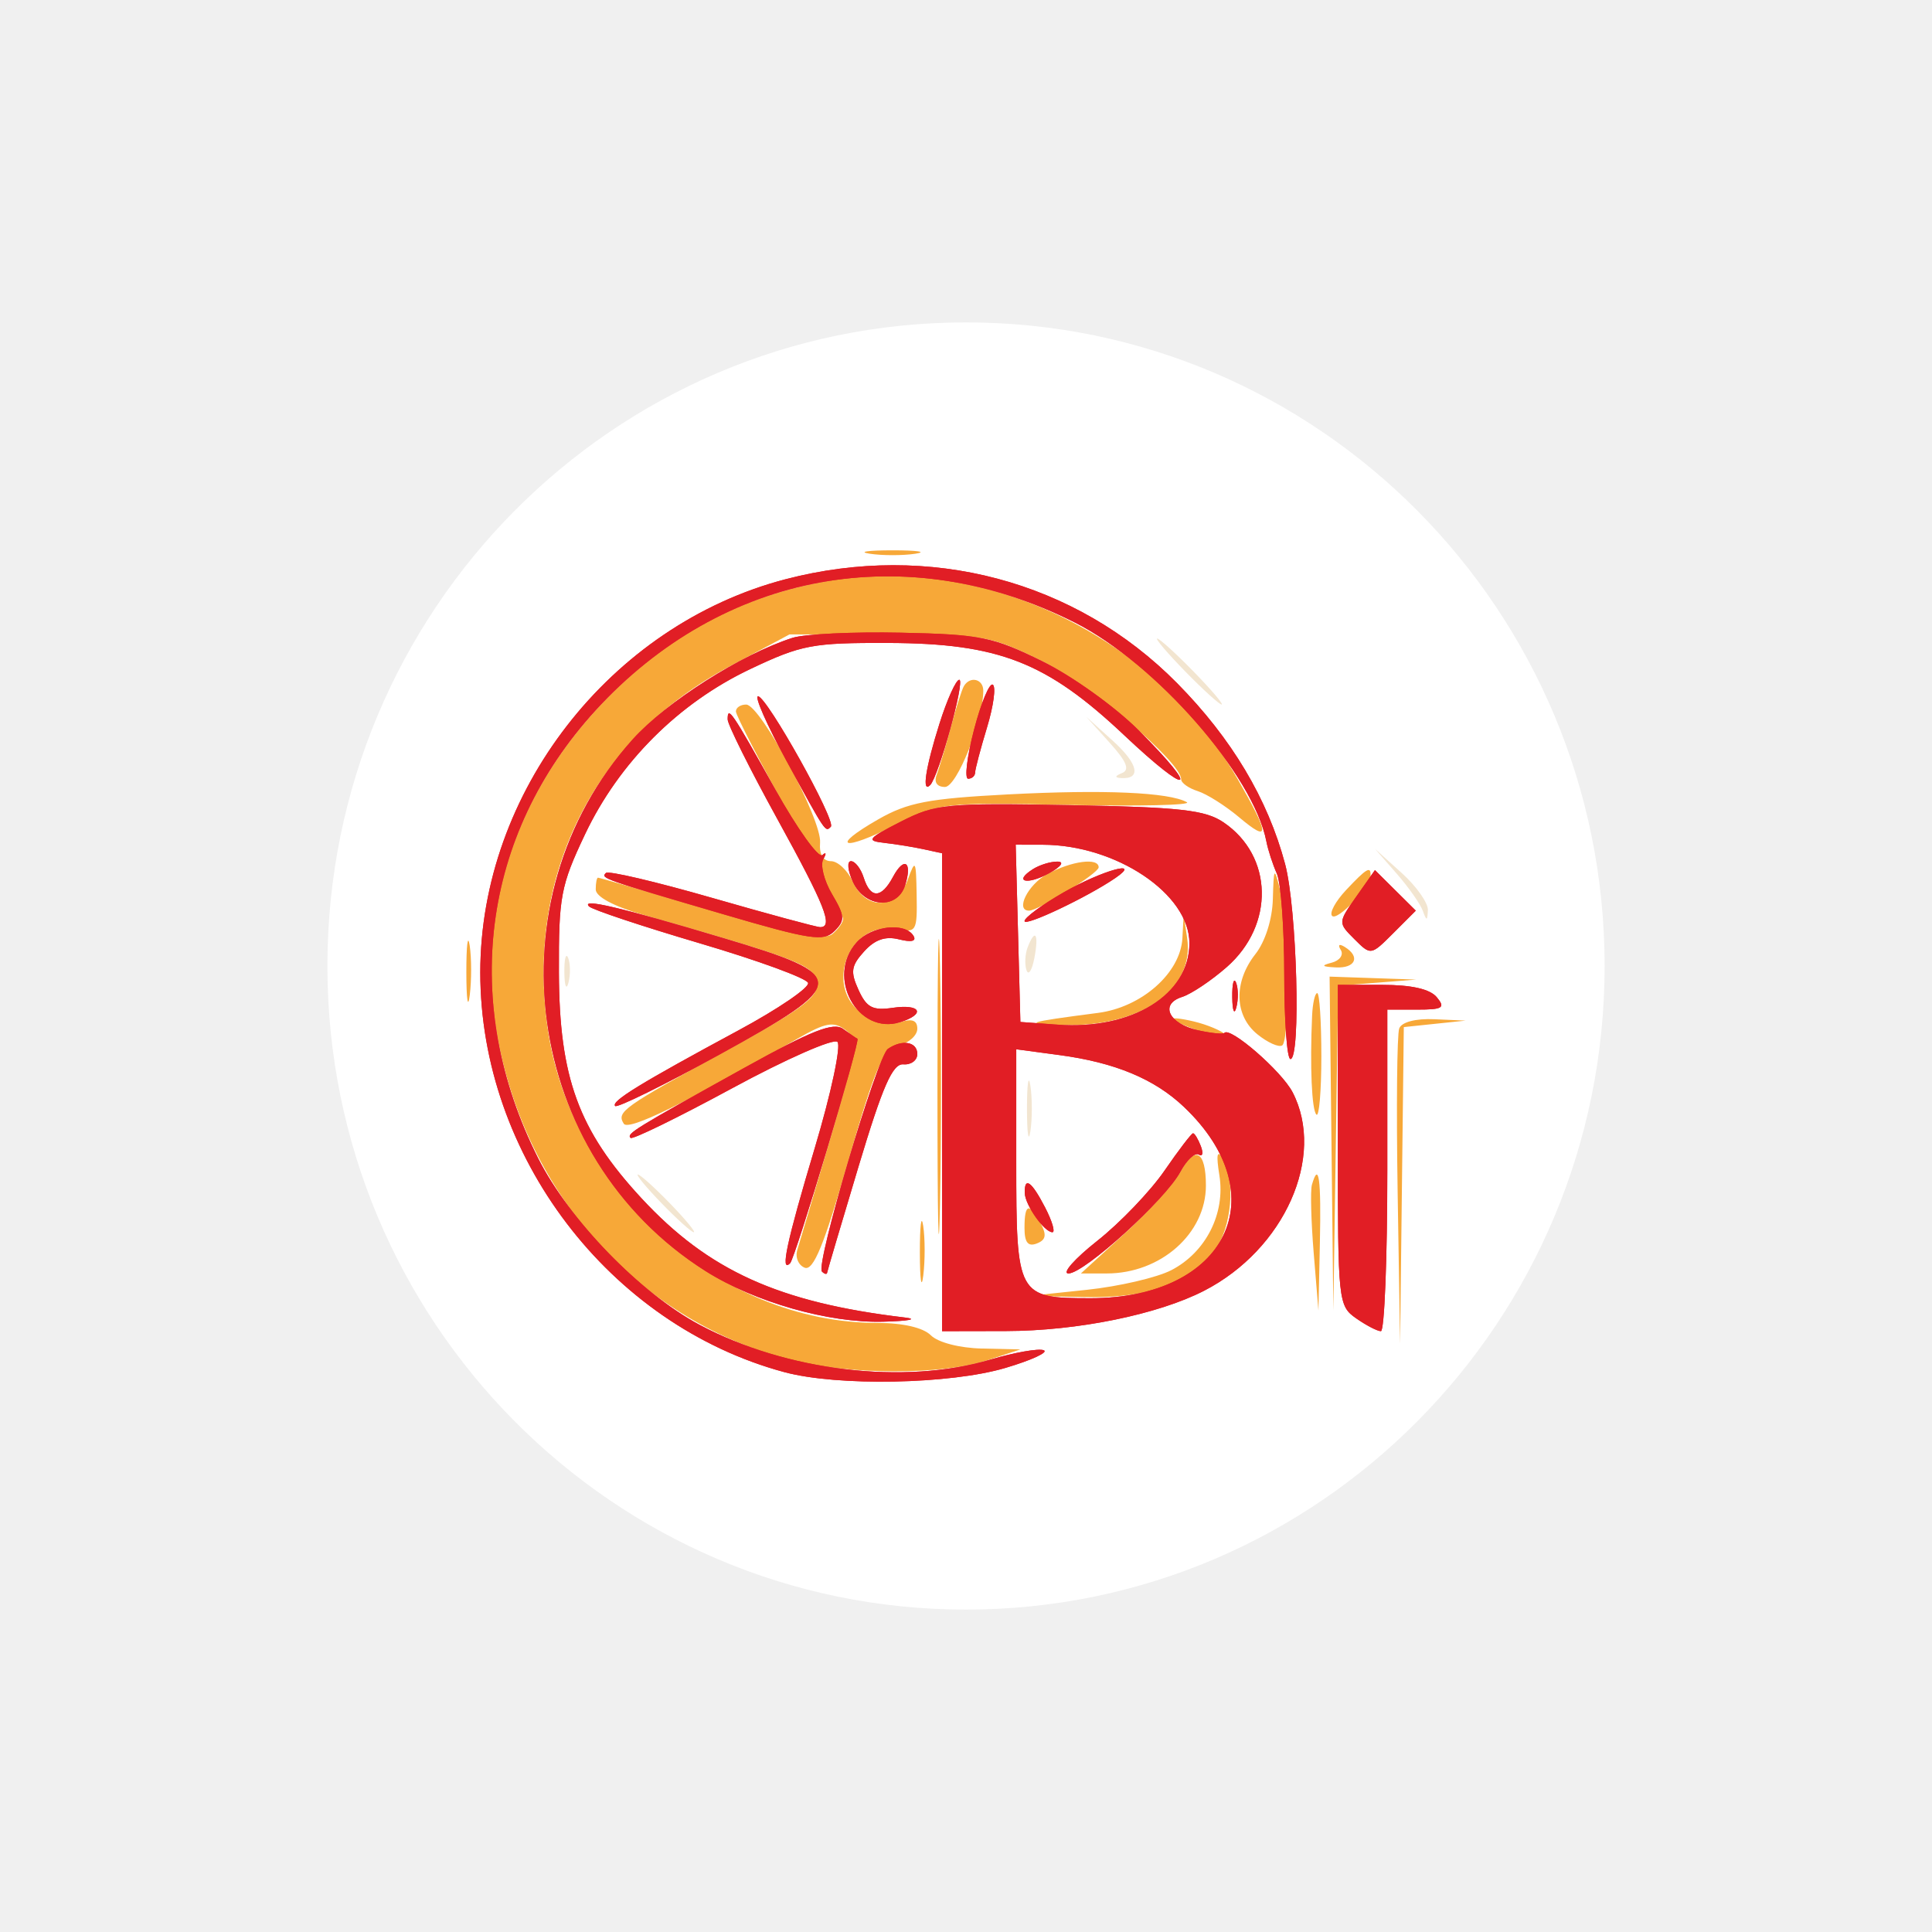
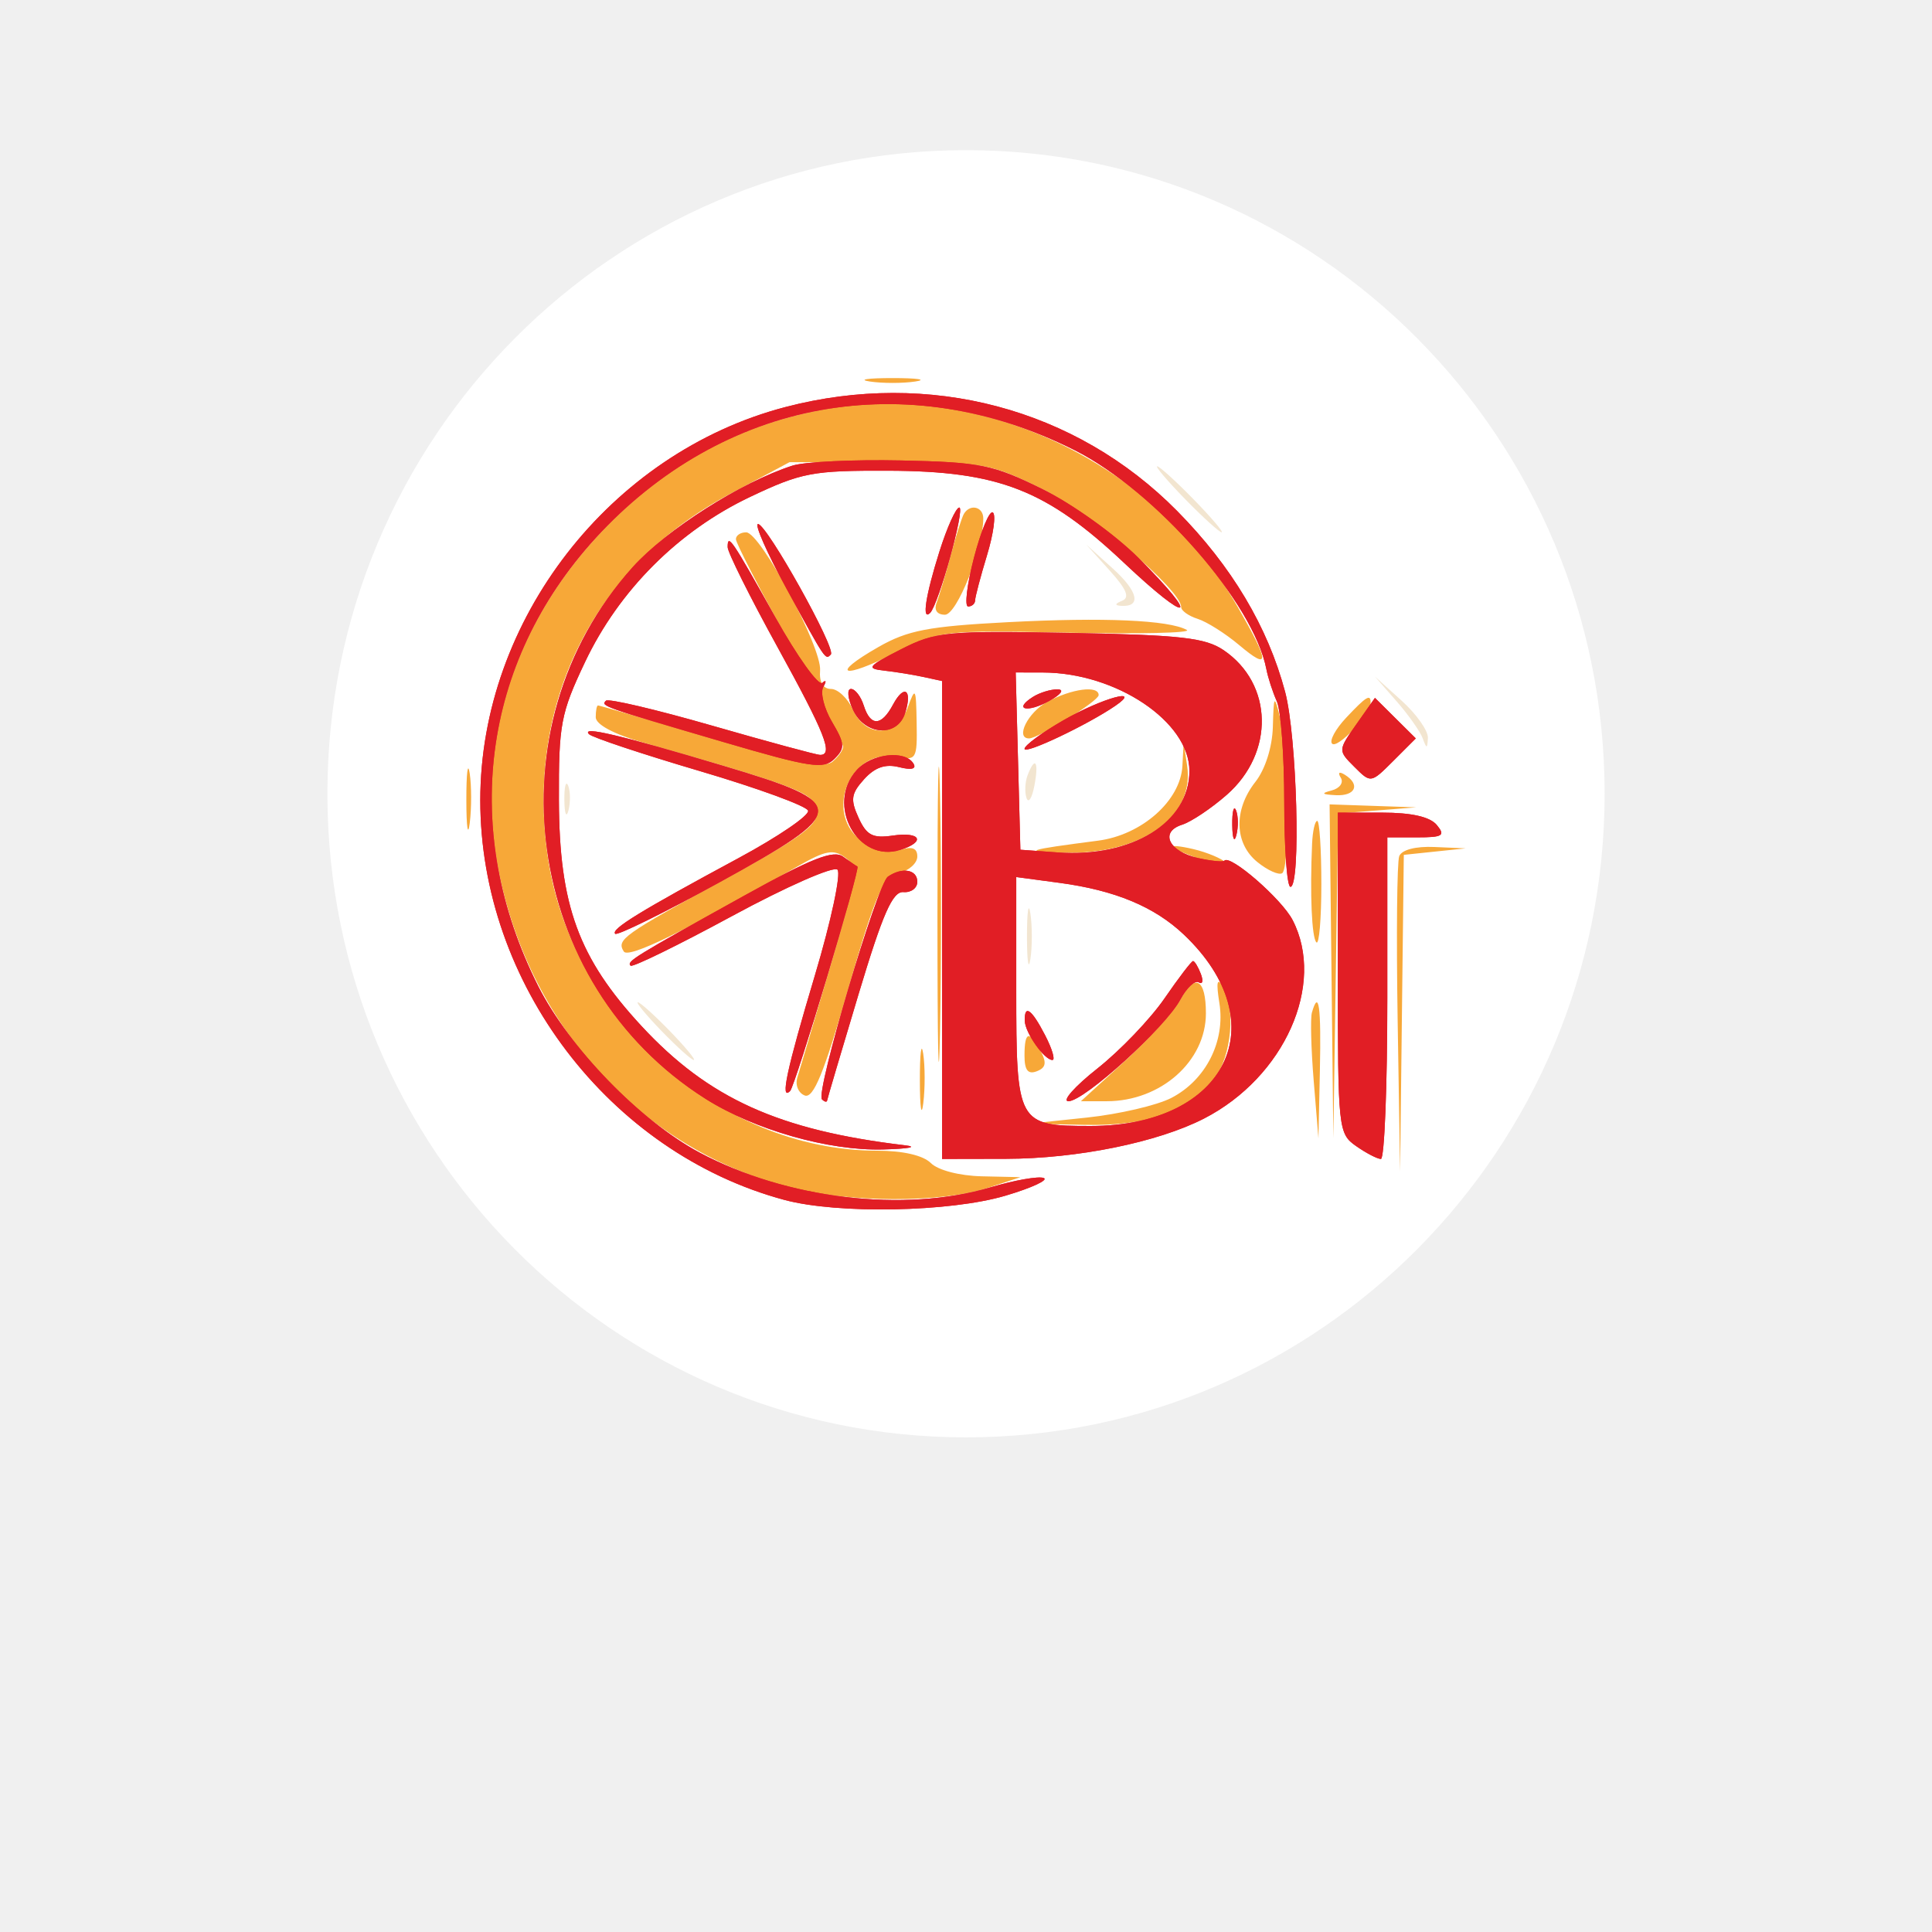
<svg xmlns="http://www.w3.org/2000/svg" viewBox="0 0 24 24" width="24pt" height="24pt" version="1.1" id="svg4" xml:space="preserve">
  <defs id="defs8">
    <clipPath id="_clipPath_OQIqtg9hbvv6MQS3GA37G8007xq6wAre">
      <rect width="24" height="24" id="rect2" x="0" y="0" />
    </clipPath>
  </defs>
-   <g clip-path="url(#_clipPath_OQIqtg9hbvv6MQS3GA37G8007xq6wAre)" id="g202" transform="translate(-1.182756,2.670935)" style="isolation:isolate">
-     <ellipse style="isolation:isolate;fill:#ffffff;stroke-width:0.75" id="path499" cx="13.183" cy="9.329" rx="7.933" ry="7.995" />
-   </g>
-   <g id="g255" transform="matrix(0.102431,0,0,0.102431,5.146864,6.19088)">
-     <path d="m 55.25,6.716 c 1.513,0.229 3.987,0.229 5.5,0 C 62.263,6.487 61.025,6.3 58,6.3 54.975,6.3 53.737,6.487 55.25,6.716 M 50,10.035 c -11.054,1.963 -20.125,7.039 -28.025,15.682 -10.519,11.51 -14.724,26.285 -11.64,40.9 3.956,18.747 17.414,33.217 35.2,37.85 7.078,1.844 18.468,1.873 23.965,0.061 l 4,-1.318 -4.679,-0.105 C 66.122,103.044 63.508,102.365 62.643,101.5 61.711,100.568 59.256,100 56.161,100 36.844,100 18.844,83.811 16.132,64 13.594,45.461 21.865,29.128 38.215,20.392 L 45.5,16.5 h 12.021 c 11.53,0 12.29,0.132 18.592,3.235 C 81.962,22.614 93,31.988 93,34.075 c 0,0.435 0.902,1.077 2.005,1.427 1.103,0.35 3.353,1.77 5,3.156 3.793,3.191 3.761,2.211 -0.148,-4.607 C 93.049,22.178 80.79,13.335 67.122,10.438 59.87,8.901 56.79,8.829 50,10.035 M 66.66,22.75 c -0.251,0.413 -0.978,2.691 -1.614,5.063 -0.636,2.371 -1.405,4.959 -1.708,5.75 C 63.002,34.436 63.401,35 64.354,35 65.802,35 69,26.958 69,23.318 69,21.902 67.413,21.516 66.66,22.75 M 39,25.838 c 0,0.461 2.925,6.142 6.5,12.624 3.575,6.482 6.5,12.125 6.5,12.54 0,0.414 -0.585,1.238 -1.299,1.832 -0.956,0.792 -4.855,0.03 -14.725,-2.878 C 28.592,47.78 22.427,46 22.276,46 22.124,46 22,46.643 22,47.429 c 0,0.882 2.2,2.058 5.75,3.073 18.987,5.43 20.746,6.117 21.056,8.217 0.253,1.716 -1.653,3.149 -11,8.271 -12.585,6.897 -13.298,7.405 -12.406,8.848 0.561,0.908 7.47,-2.474 21.118,-10.336 3.331,-1.919 4.31,-2.101 5.728,-1.064 1.59,1.163 1.466,2.078 -1.788,13.156 -1.923,6.548 -3.726,12.64 -4.007,13.538 -0.281,0.897 0.121,1.874 0.893,2.17 1.06,0.407 2.353,-2.759 5.28,-12.924 3.315,-11.513 4.202,-13.545 6.126,-14.029 1.237,-0.311 2.25,-1.222 2.25,-2.025 0,-1.015 -0.623,-1.261 -2.049,-0.808 -1.206,0.382 -3.057,-0.011 -4.5,-0.956 -4.916,-3.221 -1.728,-11.42 4.014,-10.322 2.425,0.464 2.532,0.285 2.456,-4.127 C 60.848,43.83 60.77,43.697 59.838,46.25 58.518,49.864 54.779,50.004 53.182,46.5 52.555,45.125 51.363,44 50.533,44 49.578,44 49.091,43.172 49.208,41.75 49.436,38.972 41.97,25.016 40.25,25.007 39.563,25.003 39,25.377 39,25.838 m 33,10.064 c -9.666,0.503 -12.176,0.985 -15.739,3.026 -6,3.436 -4.348,3.949 2.143,0.665 5.308,-2.686 5.698,-2.731 20.937,-2.415 8.541,0.177 14.995,0.027 14.344,-0.333 C 91.508,35.642 83.608,35.298 72,35.902 M 63.441,71.5 c 10e-4,15.95 0.139,22.335 0.307,14.189 0.168,-8.146 0.168,-21.196 -10e-4,-29 C 63.579,48.885 63.441,55.55 63.441,71.5 M 76.75,45.572 C 74.411,46.841 72.843,50 74.552,50 c 1.146,0 8.433,-4.533 8.44,-5.25 0.013,-1.218 -3.282,-0.784 -6.242,0.822 m 27.368,3.043 c -0.07,2.451 -0.927,5.144 -2.118,6.658 -2.662,3.384 -2.56,7.453 0.245,9.724 1.235,1 2.585,1.608 3,1.352 0.956,-0.591 0.771,-14.857 -0.245,-18.849 -0.727,-2.858 -0.769,-2.805 -0.882,1.115 m 8.886,-1.119 c -1.29,1.373 -2.055,2.787 -1.7,3.142 0.65,0.65 4.601,-3.491 4.663,-4.888 0.053,-1.211 -0.481,-0.896 -2.963,1.746 M 93.15,53.327 c -0.224,4.223 -4.918,8.384 -10.237,9.074 -8.792,1.14 -9.325,1.329 -4.131,1.463 9.393,0.242 15.874,-4.334 14.94,-10.549 L 93.3,50.5 93.15,53.327 M 6.31,57.5 c 0.005,3.3 0.192,4.529 0.415,2.732 0.222,-1.797 0.218,-4.497 -0.01,-6 C 6.486,52.729 6.304,54.2 6.31,57.5 m 106.048,-2.73 c 0.366,0.593 -0.127,1.285 -1.096,1.538 -1.341,0.35 -1.224,0.488 0.488,0.576 2.392,0.123 3.017,-1.292 1.095,-2.479 -0.686,-0.425 -0.884,-0.277 -0.487,0.365 m -1.13,23.48 0.227,20.25 0.294,-19.696 0.293,-19.696 4.729,-0.374 L 121.5,58.36 116.25,58.18 111,58 l 0.228,20.25 m -2.35,-15.5 c -0.273,6.156 -0.044,11.417 0.522,11.983 0.33,0.33 0.6,-2.85 0.6,-7.066 C 110,63.45 109.775,60 109.5,60 c -0.275,0 -0.555,1.237 -0.622,2.75 M 92,63.211 c 0.275,0.271 2.065,1.021 3.977,1.668 1.913,0.646 3.038,0.745 2.5,0.219 C 97.94,64.572 96.15,63.821 94.5,63.43 92.85,63.039 91.725,62.94 92,63.211 m 27.445,1.071 c -0.27,0.705 -0.358,9.593 -0.194,19.75 l 0.297,18.468 0.226,-19.19 0.226,-19.189 3.75,-0.393 3.75,-0.392 -3.781,-0.168 c -2.288,-0.102 -3.976,0.339 -4.274,1.114 M 92.925,81.64 c -0.757,1.414 -3.786,4.774 -6.731,7.466 L 80.839,94 h 3.13 C 90.53,94 96,89.151 96,83.337 96,79.148 94.656,78.406 92.925,81.64 m 4.709,0.455 c 0.744,4.635 -1.639,9.339 -5.829,11.506 -1.739,0.899 -6.344,1.97 -10.233,2.381 l -7.072,0.746 6.849,0.136 c 7.665,0.152 12.497,-1.582 15.678,-5.626 2.097,-2.665 2.624,-8.67 0.986,-11.238 -0.662,-1.038 -0.779,-0.393 -0.379,2.095 m 11.221,1.155 c -0.197,0.688 -0.1,4.4 0.216,8.25 l 0.576,7 0.176,-8.25 c 0.166,-7.748 -0.133,-9.909 -0.968,-7 M 61.31,91.5 c 0.005,3.3 0.192,4.529 0.415,2.732 0.222,-1.797 0.218,-4.497 -0.01,-6 C 61.486,86.729 61.304,88.2 61.31,91.5 M 74,88.469 c 0,1.77 0.419,2.307 1.482,1.9 1.121,-0.431 1.234,-1.031 0.465,-2.469 C 74.577,85.341 74,85.509 74,88.469" stroke="none" fill="#f7a838" fill-rule="evenodd" id="path237" />
-     <path d="M 45,9.814 C 23.744,15.37 8,35.661 8,57.5 c 0,22.196 15.633,42.746 36.867,48.464 6.473,1.743 20.099,1.484 26.829,-0.511 3.192,-0.946 5.273,-1.911 4.625,-2.146 -0.649,-0.235 -3.543,0.275 -6.432,1.133 -10.496,3.117 -24.784,1.41 -35.314,-4.219 C 27.393,96.382 18.789,87.506 15.029,80.058 5.535,61.25 8.142,40.853 21.975,25.717 37.382,8.86 59.717,4.761 80.1,15.051 c 9.829,4.961 21.681,18.508 23.234,26.556 0.201,1.041 0.771,2.793 1.266,3.893 0.495,1.1 0.9,6.612 0.9,12.249 0,5.637 0.338,10.249 0.75,10.25 1.291,0.002 0.794,-18.245 -0.645,-23.649 C 103.501,36.449 99.118,29.107 92.509,22.415 80.209,9.961 62.455,5.252 45,9.814 m 0.855,7.105 C 39.65,18.918 30.561,24.694 26.483,29.23 9.034,48.637 13.299,79.771 35.314,93.705 41.248,97.461 50.23,100.025 56.839,99.85 59.953,99.768 61.15,99.54 59.5,99.344 44.224,97.53 35.679,93.661 27.543,84.873 19.911,76.629 17.58,70.255 17.535,57.5 17.503,48.29 17.752,46.967 20.693,40.759 24.826,32.035 32.035,24.826 40.759,20.693 c 6.208,-2.941 7.531,-3.19 16.741,-3.158 13.384,0.048 19.188,2.319 28.595,11.194 7.996,7.542 9.406,7.058 1.747,-0.601 C 84.991,25.277 79.753,21.527 76.131,19.744 70.152,16.8 68.652,16.498 59.039,16.292 53.242,16.168 47.31,16.45 45.855,16.919 M 63.683,27.338 C 61.99,32.706 61.521,35.812 62.559,34.774 63.58,33.753 66.83,22 66.091,22 c -0.399,0 -1.483,2.402 -2.408,5.338 m 4.192,0.733 C 67.026,31.332 66.706,34 67.165,34 c 0.459,0 0.84,-0.337 0.846,-0.75 0.006,-0.413 0.656,-2.876 1.445,-5.475 0.788,-2.599 1.103,-4.93 0.699,-5.179 -0.404,-0.25 -1.43,2.214 -2.28,5.475 M 45.089,31.75 c 4.872,8.929 4.749,8.746 5.424,8.071 C 51.191,39.142 42.737,24.001 41.68,24 c -0.451,0 1.083,3.487 3.409,7.75 M 38,26.803 c 0,0.625 2.7,6.041 6,12.036 C 49.822,49.415 50.847,52 49.218,52 48.789,52 42.886,50.402 36.103,48.449 29.319,46.496 23.531,45.135 23.241,45.426 c -0.644,0.644 -0.588,0.664 14.247,5.012 10.573,3.099 12.163,3.34 13.465,2.037 1.303,-1.302 1.268,-1.831 -0.296,-4.478 -0.975,-1.651 -1.449,-3.563 -1.054,-4.249 0.395,-0.686 0.341,-0.906 -0.119,-0.488 -0.46,0.417 -3.03,-3.168 -5.712,-7.969 C 38.464,25.788 38,25.106 38,26.803 m 21,12.402 c -4.038,2.06 -4.244,2.324 -2,2.575 1.375,0.154 3.513,0.5 4.75,0.769 L 64,43.038 V 72.019 101 l 7.75,-0.015 c 8.656,-0.016 18.42,-2.003 24.031,-4.889 9.749,-5.014 14.767,-16.267 10.734,-24.067 -1.324,-2.56 -7.603,-8.019 -8.282,-7.199 -0.146,0.177 -1.571,0.035 -3.166,-0.315 -3.574,-0.785 -4.723,-3.172 -1.95,-4.052 1.108,-0.352 3.546,-1.984 5.418,-3.628 5.81,-5.101 5.626,-13.454 -0.386,-17.536 C 95.925,37.789 92.931,37.453 79.5,37.205 64.476,36.929 63.225,37.051 59,39.205 M 73.216,52.75 73.5,63.5 78,63.826 c 9.058,0.657 16,-3.634 16,-9.89 C 94,47.98 85.117,42.021 76.216,42.006 L 72.932,42 73.216,52.75 M 53.182,46.5 c 1.435,3.15 5.393,3.415 6.342,0.425 0.907,-2.86 -0.115,-3.558 -1.478,-1.011 -1.407,2.629 -2.729,2.661 -3.546,0.086 -0.349,-1.1 -1.045,-2 -1.546,-2 -0.501,0 -0.399,1.125 0.228,2.5 m 21.847,-1.539 c -2.445,1.546 -0.712,1.979 1.973,0.493 1.448,-0.802 1.868,-1.392 0.998,-1.403 -0.825,-0.011 -2.162,0.398 -2.971,0.91 m 3.725,2.818 c -2.61,1.496 -4.748,3.066 -4.75,3.488 -0.004,0.712 7.6,-2.891 10.996,-5.212 3.402,-2.324 -1.588,-0.947 -6.246,1.724 m 35.502,0.49 c -2.243,3.185 -2.244,3.188 -0.248,5.184 1.996,1.995 1.998,1.995 4.722,-0.728 l 2.725,-2.725 -2.478,-2.459 -2.477,-2.459 -2.244,3.187 m -93.075,1.212 c 0.374,0.393 6.429,2.41 13.455,4.483 7.026,2.073 12.929,4.231 13.117,4.796 0.188,0.564 -3.617,3.159 -8.455,5.766 -11.88,6.4 -15.49,8.615 -14.939,9.166 0.255,0.255 5.929,-2.541 12.609,-6.215 15.879,-8.733 15.91,-9.55 0.532,-14.14 C 24.857,49.563 20.213,48.465 21.181,49.481 m 32.474,4.348 c -3.8,4.199 0.102,11.335 5.296,9.687 3.109,-0.987 2.449,-2.228 -0.923,-1.733 -2.444,0.358 -3.182,-0.027 -4.158,-2.17 -1.004,-2.203 -0.899,-2.923 0.678,-4.666 1.306,-1.443 2.576,-1.882 4.242,-1.464 1.518,0.381 2.145,0.221 1.735,-0.443 -1.029,-1.665 -5.069,-1.202 -6.87,0.789 m 45.54,6.671 c 0.02,1.65 0.244,2.204 0.498,1.231 0.254,-0.973 0.237,-2.323 -0.037,-3 -0.274,-0.677 -0.481,0.119 -0.461,1.769 M 112,78.443 c 0,18.959 0.055,19.482 2.223,21 1.222,0.856 2.572,1.557 3,1.557 C 117.65,101 118,92.225 118,81.5 V 62 h 3.622 c 3.107,0 3.446,-0.214 2.378,-1.5 -0.824,-0.993 -3.062,-1.5 -6.622,-1.5 H 112 V 78.443 M 40,69.077 c -13.406,7.435 -14.282,7.975 -13.772,8.484 0.232,0.232 5.782,-2.482 12.334,-6.032 6.552,-3.55 12.292,-6.075 12.755,-5.612 0.463,0.463 -0.768,6.231 -2.737,12.816 -3.436,11.491 -4.244,15.264 -3.003,14.024 0.626,-0.627 8.548,-27.051 8.16,-27.22 C 53.607,65.48 52.825,64.943 52,64.343 50.829,63.492 48.198,64.53 40,69.077 m 17.434,-2.312 c -1.3,0.896 -8.8,26.203 -8.002,27.001 0.313,0.312 0.596,0.38 0.629,0.151 C 50.095,93.687 51.813,87.875 53.88,81 56.82,71.221 58.004,68.53 59.319,68.639 60.244,68.715 61,68.153 61,67.389 61,65.894 59.164,65.573 57.434,66.765 M 73,80.478 C 73,96.767 73.127,97 82.027,97 98.523,97 104.613,84.512 93.339,73.803 89.774,70.416 84.985,68.421 78.25,67.517 L 73,66.812 v 13.666 m 17.978,1.054 c -1.715,2.493 -5.377,6.318 -8.138,8.5 C 80.079,92.215 78.5,94 79.33,94 c 1.919,0 11.776,-8.961 13.595,-12.36 0.757,-1.414 1.753,-2.339 2.214,-2.054 0.461,0.285 0.57,-0.18 0.243,-1.034 C 95.054,77.698 94.631,77 94.441,77 c -0.19,0 -1.748,2.04 -3.463,4.532 M 74.032,84.25 c 0.037,1.444 2.371,4.75 3.354,4.75 0.366,0 -0.033,-1.35 -0.886,-3 -1.646,-3.183 -2.52,-3.803 -2.468,-1.75" stroke="none" fill="#e11e25" fill-rule="evenodd" id="path239" />
-     <path d="M 45,9.814 C 23.744,15.37 8,35.661 8,57.5 c 0,22.196 15.633,42.746 36.867,48.464 6.473,1.743 20.099,1.484 26.829,-0.511 3.192,-0.946 5.273,-1.911 4.625,-2.146 -0.649,-0.235 -3.543,0.275 -6.432,1.133 -10.496,3.117 -24.784,1.41 -35.314,-4.219 C 27.393,96.382 18.789,87.506 15.029,80.058 5.535,61.25 8.142,40.853 21.975,25.717 37.382,8.86 59.717,4.761 80.1,15.051 c 9.829,4.961 21.681,18.508 23.234,26.556 0.201,1.041 0.771,2.793 1.266,3.893 0.495,1.1 0.9,6.612 0.9,12.249 0,5.637 0.338,10.249 0.75,10.25 1.291,0.002 0.794,-18.245 -0.645,-23.649 C 103.501,36.449 99.118,29.107 92.509,22.415 80.209,9.961 62.455,5.252 45,9.814 m 0.855,7.105 C 39.65,18.918 30.561,24.694 26.483,29.23 9.034,48.637 13.299,79.771 35.314,93.705 41.248,97.461 50.23,100.025 56.839,99.85 59.953,99.768 61.15,99.54 59.5,99.344 44.224,97.53 35.679,93.661 27.543,84.873 19.911,76.629 17.58,70.255 17.535,57.5 17.503,48.29 17.752,46.967 20.693,40.759 24.826,32.035 32.035,24.826 40.759,20.693 c 6.208,-2.941 7.531,-3.19 16.741,-3.158 13.384,0.048 19.188,2.319 28.595,11.194 7.996,7.542 9.406,7.058 1.747,-0.601 C 84.991,25.277 79.753,21.527 76.131,19.744 70.152,16.8 68.652,16.498 59.039,16.292 53.242,16.168 47.31,16.45 45.855,16.919 M 63.683,27.338 C 61.99,32.706 61.521,35.812 62.559,34.774 63.58,33.753 66.83,22 66.091,22 c -0.399,0 -1.483,2.402 -2.408,5.338 m 4.192,0.733 C 67.026,31.332 66.706,34 67.165,34 c 0.459,0 0.84,-0.337 0.846,-0.75 0.006,-0.413 0.656,-2.876 1.445,-5.475 0.788,-2.599 1.103,-4.93 0.699,-5.179 -0.404,-0.25 -1.43,2.214 -2.28,5.475 M 45.089,31.75 c 4.872,8.929 4.749,8.746 5.424,8.071 C 51.191,39.142 42.737,24.001 41.68,24 c -0.451,0 1.083,3.487 3.409,7.75 M 38,26.803 c 0,0.625 2.7,6.041 6,12.036 C 49.822,49.415 50.847,52 49.218,52 48.789,52 42.886,50.402 36.103,48.449 29.319,46.496 23.531,45.135 23.241,45.426 c -0.644,0.644 -0.588,0.664 14.247,5.012 10.573,3.099 12.163,3.34 13.465,2.037 1.303,-1.302 1.268,-1.831 -0.296,-4.478 -0.975,-1.651 -1.449,-3.563 -1.054,-4.249 0.395,-0.686 0.341,-0.906 -0.119,-0.488 -0.46,0.417 -3.03,-3.168 -5.712,-7.969 C 38.464,25.788 38,25.106 38,26.803 m 21,12.402 c -4.038,2.06 -4.244,2.324 -2,2.575 1.375,0.154 3.513,0.5 4.75,0.769 L 64,43.038 V 72.019 101 l 7.75,-0.015 c 8.656,-0.016 18.42,-2.003 24.031,-4.889 9.749,-5.014 14.767,-16.267 10.734,-24.067 -1.324,-2.56 -7.603,-8.019 -8.282,-7.199 -0.146,0.177 -1.571,0.035 -3.166,-0.315 -3.574,-0.785 -4.723,-3.172 -1.95,-4.052 1.108,-0.352 3.546,-1.984 5.418,-3.628 5.81,-5.101 5.626,-13.454 -0.386,-17.536 C 95.925,37.789 92.931,37.453 79.5,37.205 64.476,36.929 63.225,37.051 59,39.205 M 73.216,52.75 73.5,63.5 78,63.826 c 9.058,0.657 16,-3.634 16,-9.89 C 94,47.98 85.117,42.021 76.216,42.006 L 72.932,42 73.216,52.75 M 53.182,46.5 c 1.435,3.15 5.393,3.415 6.342,0.425 0.907,-2.86 -0.115,-3.558 -1.478,-1.011 -1.407,2.629 -2.729,2.661 -3.546,0.086 -0.349,-1.1 -1.045,-2 -1.546,-2 -0.501,0 -0.399,1.125 0.228,2.5 m 21.847,-1.539 c -2.445,1.546 -0.712,1.979 1.973,0.493 1.448,-0.802 1.868,-1.392 0.998,-1.403 -0.825,-0.011 -2.162,0.398 -2.971,0.91 m 3.725,2.818 c -2.61,1.496 -4.748,3.066 -4.75,3.488 -0.004,0.712 7.6,-2.891 10.996,-5.212 3.402,-2.324 -1.588,-0.947 -6.246,1.724 m 35.502,0.49 c -2.243,3.185 -2.244,3.188 -0.248,5.184 1.996,1.995 1.998,1.995 4.722,-0.728 l 2.725,-2.725 -2.478,-2.459 -2.477,-2.459 -2.244,3.187 m -93.075,1.212 c 0.374,0.393 6.429,2.41 13.455,4.483 7.026,2.073 12.929,4.231 13.117,4.796 0.188,0.564 -3.617,3.159 -8.455,5.766 -11.88,6.4 -15.49,8.615 -14.939,9.166 0.255,0.255 5.929,-2.541 12.609,-6.215 15.879,-8.733 15.91,-9.55 0.532,-14.14 C 24.857,49.563 20.213,48.465 21.181,49.481 m 32.474,4.348 c -3.8,4.199 0.102,11.335 5.296,9.687 3.109,-0.987 2.449,-2.228 -0.923,-1.733 -2.444,0.358 -3.182,-0.027 -4.158,-2.17 -1.004,-2.203 -0.899,-2.923 0.678,-4.666 1.306,-1.443 2.576,-1.882 4.242,-1.464 1.518,0.381 2.145,0.221 1.735,-0.443 -1.029,-1.665 -5.069,-1.202 -6.87,0.789 m 45.54,6.671 c 0.02,1.65 0.244,2.204 0.498,1.231 0.254,-0.973 0.237,-2.323 -0.037,-3 -0.274,-0.677 -0.481,0.119 -0.461,1.769 M 112,78.443 c 0,18.959 0.055,19.482 2.223,21 1.222,0.856 2.572,1.557 3,1.557 C 117.65,101 118,92.225 118,81.5 V 62 h 3.622 c 3.107,0 3.446,-0.214 2.378,-1.5 -0.824,-0.993 -3.062,-1.5 -6.622,-1.5 H 112 V 78.443 M 40,69.077 c -13.406,7.435 -14.282,7.975 -13.772,8.484 0.232,0.232 5.782,-2.482 12.334,-6.032 6.552,-3.55 12.292,-6.075 12.755,-5.612 0.463,0.463 -0.768,6.231 -2.737,12.816 -3.436,11.491 -4.244,15.264 -3.003,14.024 0.626,-0.627 8.548,-27.051 8.16,-27.22 C 53.607,65.48 52.825,64.943 52,64.343 50.829,63.492 48.198,64.53 40,69.077 m 17.434,-2.312 c -1.3,0.896 -8.8,26.203 -8.002,27.001 0.313,0.312 0.596,0.38 0.629,0.151 C 50.095,93.687 51.813,87.875 53.88,81 56.82,71.221 58.004,68.53 59.319,68.639 60.244,68.715 61,68.153 61,67.389 61,65.894 59.164,65.573 57.434,66.765 M 73,80.478 C 73,96.767 73.127,97 82.027,97 98.523,97 104.613,84.512 93.339,73.803 89.774,70.416 84.985,68.421 78.25,67.517 L 73,66.812 v 13.666 m 17.978,1.054 c -1.715,2.493 -5.377,6.318 -8.138,8.5 C 80.079,92.215 78.5,94 79.33,94 c 1.919,0 11.776,-8.961 13.595,-12.36 0.757,-1.414 1.753,-2.339 2.214,-2.054 0.461,0.285 0.57,-0.18 0.243,-1.034 C 95.054,77.698 94.631,77 94.441,77 c -0.19,0 -1.748,2.04 -3.463,4.532 M 74.032,84.25 c 0.037,1.444 2.371,4.75 3.354,4.75 0.366,0 -0.033,-1.35 -0.886,-3 -1.646,-3.183 -2.52,-3.803 -2.468,-1.75" stroke="none" fill="#e11e25" fill-rule="evenodd" id="path241" />
-     <path d="m 93.5,21 c 2.148,2.2 4.131,4 4.406,4 0.275,0 -1.258,-1.8 -3.406,-4 -2.148,-2.2 -4.131,-4 -4.406,-4 -0.275,0 1.258,1.8 3.406,4 m -9.169,8.64 c 2.058,2.282 2.468,3.284 1.5,3.671 -0.872,0.348 -0.92,0.558 -0.14,0.61 2.518,0.167 2.108,-1.732 -0.977,-4.518 L 81.5,26.5 l 2.831,3.14 m 34.794,15.86 c 1.444,1.65 2.871,3.675 3.171,4.5 0.47,1.292 0.557,1.283 0.625,-0.063 0.043,-0.86 -1.384,-2.885 -3.171,-4.5 l -3.25,-2.937 2.625,3 m -44.751,8.967 c -0.309,0.807 -0.37,2.044 -0.134,2.75 0.236,0.706 0.666,0.046 0.956,-1.467 0.566,-2.953 0.099,-3.682 -0.822,-1.283 M 18.195,57.5 c 0.02,1.65 0.244,2.204 0.498,1.231 0.254,-0.973 0.237,-2.323 -0.037,-3 -0.274,-0.677 -0.481,0.119 -0.461,1.769 M 74.3,74 c 0,3.025 0.187,4.263 0.416,2.75 0.229,-1.513 0.229,-3.987 0,-5.5 C 74.487,69.737 74.3,70.975 74.3,74 M 30,85.5 C 31.866,87.425 33.617,89 33.892,89 34.167,89 32.866,87.425 31,85.5 29.134,83.575 27.383,82 27.108,82 26.833,82 28.134,83.575 30,85.5" stroke="none" fill="#f2e5d0" fill-rule="evenodd" id="path243" />
+   <g id="g258" transform="translate(-2.3950196e-8,-2.139553)">
+     <g clip-path="url(#_clipPath_OQIqtg9hbvv6MQS3GA37G8007xq6wAre)" id="g202" transform="translate(-1.182756,2.670935)" style="isolation:isolate">
+       <ellipse style="isolation:isolate;fill:#ffffff;stroke-width:0.75" id="path499" cx="13.183" cy="9.329" rx="7.933" ry="7.995" />
+     </g>
+     <g id="g255" transform="matrix(0.102431,0,0,0.102431,5.146864,6.19088)">
+       <path d="m 55.25,6.716 c 1.513,0.229 3.987,0.229 5.5,0 C 62.263,6.487 61.025,6.3 58,6.3 54.975,6.3 53.737,6.487 55.25,6.716 M 50,10.035 c -11.054,1.963 -20.125,7.039 -28.025,15.682 -10.519,11.51 -14.724,26.285 -11.64,40.9 3.956,18.747 17.414,33.217 35.2,37.85 7.078,1.844 18.468,1.873 23.965,0.061 l 4,-1.318 -4.679,-0.105 C 66.122,103.044 63.508,102.365 62.643,101.5 61.711,100.568 59.256,100 56.161,100 36.844,100 18.844,83.811 16.132,64 13.594,45.461 21.865,29.128 38.215,20.392 L 45.5,16.5 h 12.021 c 11.53,0 12.29,0.132 18.592,3.235 C 81.962,22.614 93,31.988 93,34.075 c 0,0.435 0.902,1.077 2.005,1.427 1.103,0.35 3.353,1.77 5,3.156 3.793,3.191 3.761,2.211 -0.148,-4.607 C 93.049,22.178 80.79,13.335 67.122,10.438 59.87,8.901 56.79,8.829 50,10.035 M 66.66,22.75 c -0.251,0.413 -0.978,2.691 -1.614,5.063 -0.636,2.371 -1.405,4.959 -1.708,5.75 C 63.002,34.436 63.401,35 64.354,35 65.802,35 69,26.958 69,23.318 69,21.902 67.413,21.516 66.66,22.75 M 39,25.838 c 0,0.461 2.925,6.142 6.5,12.624 3.575,6.482 6.5,12.125 6.5,12.54 0,0.414 -0.585,1.238 -1.299,1.832 -0.956,0.792 -4.855,0.03 -14.725,-2.878 C 28.592,47.78 22.427,46 22.276,46 22.124,46 22,46.643 22,47.429 c 0,0.882 2.2,2.058 5.75,3.073 18.987,5.43 20.746,6.117 21.056,8.217 0.253,1.716 -1.653,3.149 -11,8.271 -12.585,6.897 -13.298,7.405 -12.406,8.848 0.561,0.908 7.47,-2.474 21.118,-10.336 3.331,-1.919 4.31,-2.101 5.728,-1.064 1.59,1.163 1.466,2.078 -1.788,13.156 -1.923,6.548 -3.726,12.64 -4.007,13.538 -0.281,0.897 0.121,1.874 0.893,2.17 1.06,0.407 2.353,-2.759 5.28,-12.924 3.315,-11.513 4.202,-13.545 6.126,-14.029 1.237,-0.311 2.25,-1.222 2.25,-2.025 0,-1.015 -0.623,-1.261 -2.049,-0.808 -1.206,0.382 -3.057,-0.011 -4.5,-0.956 -4.916,-3.221 -1.728,-11.42 4.014,-10.322 2.425,0.464 2.532,0.285 2.456,-4.127 C 60.848,43.83 60.77,43.697 59.838,46.25 58.518,49.864 54.779,50.004 53.182,46.5 52.555,45.125 51.363,44 50.533,44 49.578,44 49.091,43.172 49.208,41.75 49.436,38.972 41.97,25.016 40.25,25.007 39.563,25.003 39,25.377 39,25.838 m 33,10.064 c -9.666,0.503 -12.176,0.985 -15.739,3.026 -6,3.436 -4.348,3.949 2.143,0.665 5.308,-2.686 5.698,-2.731 20.937,-2.415 8.541,0.177 14.995,0.027 14.344,-0.333 C 91.508,35.642 83.608,35.298 72,35.902 M 63.441,71.5 c 10e-4,15.95 0.139,22.335 0.307,14.189 0.168,-8.146 0.168,-21.196 -10e-4,-29 C 63.579,48.885 63.441,55.55 63.441,71.5 M 76.75,45.572 C 74.411,46.841 72.843,50 74.552,50 c 1.146,0 8.433,-4.533 8.44,-5.25 0.013,-1.218 -3.282,-0.784 -6.242,0.822 m 27.368,3.043 c -0.07,2.451 -0.927,5.144 -2.118,6.658 -2.662,3.384 -2.56,7.453 0.245,9.724 1.235,1 2.585,1.608 3,1.352 0.956,-0.591 0.771,-14.857 -0.245,-18.849 -0.727,-2.858 -0.769,-2.805 -0.882,1.115 m 8.886,-1.119 c -1.29,1.373 -2.055,2.787 -1.7,3.142 0.65,0.65 4.601,-3.491 4.663,-4.888 0.053,-1.211 -0.481,-0.896 -2.963,1.746 M 93.15,53.327 c -0.224,4.223 -4.918,8.384 -10.237,9.074 -8.792,1.14 -9.325,1.329 -4.131,1.463 9.393,0.242 15.874,-4.334 14.94,-10.549 L 93.3,50.5 93.15,53.327 M 6.31,57.5 c 0.005,3.3 0.192,4.529 0.415,2.732 0.222,-1.797 0.218,-4.497 -0.01,-6 C 6.486,52.729 6.304,54.2 6.31,57.5 m 106.048,-2.73 c 0.366,0.593 -0.127,1.285 -1.096,1.538 -1.341,0.35 -1.224,0.488 0.488,0.576 2.392,0.123 3.017,-1.292 1.095,-2.479 -0.686,-0.425 -0.884,-0.277 -0.487,0.365 m -1.13,23.48 0.227,20.25 0.294,-19.696 0.293,-19.696 4.729,-0.374 L 121.5,58.36 116.25,58.18 111,58 l 0.228,20.25 m -2.35,-15.5 c -0.273,6.156 -0.044,11.417 0.522,11.983 0.33,0.33 0.6,-2.85 0.6,-7.066 C 110,63.45 109.775,60 109.5,60 c -0.275,0 -0.555,1.237 -0.622,2.75 M 92,63.211 c 0.275,0.271 2.065,1.021 3.977,1.668 1.913,0.646 3.038,0.745 2.5,0.219 C 97.94,64.572 96.15,63.821 94.5,63.43 92.85,63.039 91.725,62.94 92,63.211 m 27.445,1.071 c -0.27,0.705 -0.358,9.593 -0.194,19.75 l 0.297,18.468 0.226,-19.19 0.226,-19.189 3.75,-0.393 3.75,-0.392 -3.781,-0.168 c -2.288,-0.102 -3.976,0.339 -4.274,1.114 M 92.925,81.64 c -0.757,1.414 -3.786,4.774 -6.731,7.466 L 80.839,94 h 3.13 C 90.53,94 96,89.151 96,83.337 96,79.148 94.656,78.406 92.925,81.64 m 4.709,0.455 c 0.744,4.635 -1.639,9.339 -5.829,11.506 -1.739,0.899 -6.344,1.97 -10.233,2.381 l -7.072,0.746 6.849,0.136 c 7.665,0.152 12.497,-1.582 15.678,-5.626 2.097,-2.665 2.624,-8.67 0.986,-11.238 -0.662,-1.038 -0.779,-0.393 -0.379,2.095 m 11.221,1.155 c -0.197,0.688 -0.1,4.4 0.216,8.25 l 0.576,7 0.176,-8.25 c 0.166,-7.748 -0.133,-9.909 -0.968,-7 M 61.31,91.5 c 0.005,3.3 0.192,4.529 0.415,2.732 0.222,-1.797 0.218,-4.497 -0.01,-6 C 61.486,86.729 61.304,88.2 61.31,91.5 M 74,88.469 c 0,1.77 0.419,2.307 1.482,1.9 1.121,-0.431 1.234,-1.031 0.465,-2.469 C 74.577,85.341 74,85.509 74,88.469" stroke="none" fill="#f7a838" fill-rule="evenodd" id="path237" />
+       <path d="M 45,9.814 C 23.744,15.37 8,35.661 8,57.5 c 0,22.196 15.633,42.746 36.867,48.464 6.473,1.743 20.099,1.484 26.829,-0.511 3.192,-0.946 5.273,-1.911 4.625,-2.146 -0.649,-0.235 -3.543,0.275 -6.432,1.133 -10.496,3.117 -24.784,1.41 -35.314,-4.219 C 27.393,96.382 18.789,87.506 15.029,80.058 5.535,61.25 8.142,40.853 21.975,25.717 37.382,8.86 59.717,4.761 80.1,15.051 c 9.829,4.961 21.681,18.508 23.234,26.556 0.201,1.041 0.771,2.793 1.266,3.893 0.495,1.1 0.9,6.612 0.9,12.249 0,5.637 0.338,10.249 0.75,10.25 1.291,0.002 0.794,-18.245 -0.645,-23.649 C 103.501,36.449 99.118,29.107 92.509,22.415 80.209,9.961 62.455,5.252 45,9.814 m 0.855,7.105 C 39.65,18.918 30.561,24.694 26.483,29.23 9.034,48.637 13.299,79.771 35.314,93.705 41.248,97.461 50.23,100.025 56.839,99.85 59.953,99.768 61.15,99.54 59.5,99.344 44.224,97.53 35.679,93.661 27.543,84.873 19.911,76.629 17.58,70.255 17.535,57.5 17.503,48.29 17.752,46.967 20.693,40.759 24.826,32.035 32.035,24.826 40.759,20.693 c 6.208,-2.941 7.531,-3.19 16.741,-3.158 13.384,0.048 19.188,2.319 28.595,11.194 7.996,7.542 9.406,7.058 1.747,-0.601 C 84.991,25.277 79.753,21.527 76.131,19.744 70.152,16.8 68.652,16.498 59.039,16.292 53.242,16.168 47.31,16.45 45.855,16.919 M 63.683,27.338 C 61.99,32.706 61.521,35.812 62.559,34.774 63.58,33.753 66.83,22 66.091,22 c -0.399,0 -1.483,2.402 -2.408,5.338 m 4.192,0.733 C 67.026,31.332 66.706,34 67.165,34 c 0.459,0 0.84,-0.337 0.846,-0.75 0.006,-0.413 0.656,-2.876 1.445,-5.475 0.788,-2.599 1.103,-4.93 0.699,-5.179 -0.404,-0.25 -1.43,2.214 -2.28,5.475 M 45.089,31.75 c 4.872,8.929 4.749,8.746 5.424,8.071 C 51.191,39.142 42.737,24.001 41.68,24 c -0.451,0 1.083,3.487 3.409,7.75 M 38,26.803 c 0,0.625 2.7,6.041 6,12.036 C 49.822,49.415 50.847,52 49.218,52 48.789,52 42.886,50.402 36.103,48.449 29.319,46.496 23.531,45.135 23.241,45.426 c -0.644,0.644 -0.588,0.664 14.247,5.012 10.573,3.099 12.163,3.34 13.465,2.037 1.303,-1.302 1.268,-1.831 -0.296,-4.478 -0.975,-1.651 -1.449,-3.563 -1.054,-4.249 0.395,-0.686 0.341,-0.906 -0.119,-0.488 -0.46,0.417 -3.03,-3.168 -5.712,-7.969 C 38.464,25.788 38,25.106 38,26.803 m 21,12.402 c -4.038,2.06 -4.244,2.324 -2,2.575 1.375,0.154 3.513,0.5 4.75,0.769 L 64,43.038 V 72.019 101 l 7.75,-0.015 c 8.656,-0.016 18.42,-2.003 24.031,-4.889 9.749,-5.014 14.767,-16.267 10.734,-24.067 -1.324,-2.56 -7.603,-8.019 -8.282,-7.199 -0.146,0.177 -1.571,0.035 -3.166,-0.315 -3.574,-0.785 -4.723,-3.172 -1.95,-4.052 1.108,-0.352 3.546,-1.984 5.418,-3.628 5.81,-5.101 5.626,-13.454 -0.386,-17.536 C 95.925,37.789 92.931,37.453 79.5,37.205 64.476,36.929 63.225,37.051 59,39.205 M 73.216,52.75 73.5,63.5 78,63.826 c 9.058,0.657 16,-3.634 16,-9.89 C 94,47.98 85.117,42.021 76.216,42.006 L 72.932,42 73.216,52.75 M 53.182,46.5 c 1.435,3.15 5.393,3.415 6.342,0.425 0.907,-2.86 -0.115,-3.558 -1.478,-1.011 -1.407,2.629 -2.729,2.661 -3.546,0.086 -0.349,-1.1 -1.045,-2 -1.546,-2 -0.501,0 -0.399,1.125 0.228,2.5 m 21.847,-1.539 c -2.445,1.546 -0.712,1.979 1.973,0.493 1.448,-0.802 1.868,-1.392 0.998,-1.403 -0.825,-0.011 -2.162,0.398 -2.971,0.91 m 3.725,2.818 c -2.61,1.496 -4.748,3.066 -4.75,3.488 -0.004,0.712 7.6,-2.891 10.996,-5.212 3.402,-2.324 -1.588,-0.947 -6.246,1.724 m 35.502,0.49 c -2.243,3.185 -2.244,3.188 -0.248,5.184 1.996,1.995 1.998,1.995 4.722,-0.728 l 2.725,-2.725 -2.478,-2.459 -2.477,-2.459 -2.244,3.187 m -93.075,1.212 c 0.374,0.393 6.429,2.41 13.455,4.483 7.026,2.073 12.929,4.231 13.117,4.796 0.188,0.564 -3.617,3.159 -8.455,5.766 -11.88,6.4 -15.49,8.615 -14.939,9.166 0.255,0.255 5.929,-2.541 12.609,-6.215 15.879,-8.733 15.91,-9.55 0.532,-14.14 C 24.857,49.563 20.213,48.465 21.181,49.481 m 32.474,4.348 c -3.8,4.199 0.102,11.335 5.296,9.687 3.109,-0.987 2.449,-2.228 -0.923,-1.733 -2.444,0.358 -3.182,-0.027 -4.158,-2.17 -1.004,-2.203 -0.899,-2.923 0.678,-4.666 1.306,-1.443 2.576,-1.882 4.242,-1.464 1.518,0.381 2.145,0.221 1.735,-0.443 -1.029,-1.665 -5.069,-1.202 -6.87,0.789 m 45.54,6.671 c 0.02,1.65 0.244,2.204 0.498,1.231 0.254,-0.973 0.237,-2.323 -0.037,-3 -0.274,-0.677 -0.481,0.119 -0.461,1.769 M 112,78.443 c 0,18.959 0.055,19.482 2.223,21 1.222,0.856 2.572,1.557 3,1.557 C 117.65,101 118,92.225 118,81.5 V 62 h 3.622 c 3.107,0 3.446,-0.214 2.378,-1.5 -0.824,-0.993 -3.062,-1.5 -6.622,-1.5 H 112 V 78.443 M 40,69.077 c -13.406,7.435 -14.282,7.975 -13.772,8.484 0.232,0.232 5.782,-2.482 12.334,-6.032 6.552,-3.55 12.292,-6.075 12.755,-5.612 0.463,0.463 -0.768,6.231 -2.737,12.816 -3.436,11.491 -4.244,15.264 -3.003,14.024 0.626,-0.627 8.548,-27.051 8.16,-27.22 C 53.607,65.48 52.825,64.943 52,64.343 50.829,63.492 48.198,64.53 40,69.077 m 17.434,-2.312 c -1.3,0.896 -8.8,26.203 -8.002,27.001 0.313,0.312 0.596,0.38 0.629,0.151 C 50.095,93.687 51.813,87.875 53.88,81 56.82,71.221 58.004,68.53 59.319,68.639 60.244,68.715 61,68.153 61,67.389 61,65.894 59.164,65.573 57.434,66.765 M 73,80.478 C 73,96.767 73.127,97 82.027,97 98.523,97 104.613,84.512 93.339,73.803 89.774,70.416 84.985,68.421 78.25,67.517 L 73,66.812 v 13.666 m 17.978,1.054 c -1.715,2.493 -5.377,6.318 -8.138,8.5 C 80.079,92.215 78.5,94 79.33,94 c 1.919,0 11.776,-8.961 13.595,-12.36 0.757,-1.414 1.753,-2.339 2.214,-2.054 0.461,0.285 0.57,-0.18 0.243,-1.034 C 95.054,77.698 94.631,77 94.441,77 c -0.19,0 -1.748,2.04 -3.463,4.532 M 74.032,84.25 c 0.037,1.444 2.371,4.75 3.354,4.75 0.366,0 -0.033,-1.35 -0.886,-3 -1.646,-3.183 -2.52,-3.803 -2.468,-1.75" stroke="none" fill="#e11e25" fill-rule="evenodd" id="path239" />
+       <path d="M 45,9.814 C 23.744,15.37 8,35.661 8,57.5 c 0,22.196 15.633,42.746 36.867,48.464 6.473,1.743 20.099,1.484 26.829,-0.511 3.192,-0.946 5.273,-1.911 4.625,-2.146 -0.649,-0.235 -3.543,0.275 -6.432,1.133 -10.496,3.117 -24.784,1.41 -35.314,-4.219 C 27.393,96.382 18.789,87.506 15.029,80.058 5.535,61.25 8.142,40.853 21.975,25.717 37.382,8.86 59.717,4.761 80.1,15.051 c 9.829,4.961 21.681,18.508 23.234,26.556 0.201,1.041 0.771,2.793 1.266,3.893 0.495,1.1 0.9,6.612 0.9,12.249 0,5.637 0.338,10.249 0.75,10.25 1.291,0.002 0.794,-18.245 -0.645,-23.649 C 103.501,36.449 99.118,29.107 92.509,22.415 80.209,9.961 62.455,5.252 45,9.814 m 0.855,7.105 C 39.65,18.918 30.561,24.694 26.483,29.23 9.034,48.637 13.299,79.771 35.314,93.705 41.248,97.461 50.23,100.025 56.839,99.85 59.953,99.768 61.15,99.54 59.5,99.344 44.224,97.53 35.679,93.661 27.543,84.873 19.911,76.629 17.58,70.255 17.535,57.5 17.503,48.29 17.752,46.967 20.693,40.759 24.826,32.035 32.035,24.826 40.759,20.693 c 6.208,-2.941 7.531,-3.19 16.741,-3.158 13.384,0.048 19.188,2.319 28.595,11.194 7.996,7.542 9.406,7.058 1.747,-0.601 C 84.991,25.277 79.753,21.527 76.131,19.744 70.152,16.8 68.652,16.498 59.039,16.292 53.242,16.168 47.31,16.45 45.855,16.919 M 63.683,27.338 C 61.99,32.706 61.521,35.812 62.559,34.774 63.58,33.753 66.83,22 66.091,22 c -0.399,0 -1.483,2.402 -2.408,5.338 m 4.192,0.733 C 67.026,31.332 66.706,34 67.165,34 c 0.459,0 0.84,-0.337 0.846,-0.75 0.006,-0.413 0.656,-2.876 1.445,-5.475 0.788,-2.599 1.103,-4.93 0.699,-5.179 -0.404,-0.25 -1.43,2.214 -2.28,5.475 M 45.089,31.75 c 4.872,8.929 4.749,8.746 5.424,8.071 C 51.191,39.142 42.737,24.001 41.68,24 c -0.451,0 1.083,3.487 3.409,7.75 M 38,26.803 c 0,0.625 2.7,6.041 6,12.036 C 49.822,49.415 50.847,52 49.218,52 48.789,52 42.886,50.402 36.103,48.449 29.319,46.496 23.531,45.135 23.241,45.426 c -0.644,0.644 -0.588,0.664 14.247,5.012 10.573,3.099 12.163,3.34 13.465,2.037 1.303,-1.302 1.268,-1.831 -0.296,-4.478 -0.975,-1.651 -1.449,-3.563 -1.054,-4.249 0.395,-0.686 0.341,-0.906 -0.119,-0.488 -0.46,0.417 -3.03,-3.168 -5.712,-7.969 C 38.464,25.788 38,25.106 38,26.803 m 21,12.402 c -4.038,2.06 -4.244,2.324 -2,2.575 1.375,0.154 3.513,0.5 4.75,0.769 L 64,43.038 V 72.019 101 l 7.75,-0.015 c 8.656,-0.016 18.42,-2.003 24.031,-4.889 9.749,-5.014 14.767,-16.267 10.734,-24.067 -1.324,-2.56 -7.603,-8.019 -8.282,-7.199 -0.146,0.177 -1.571,0.035 -3.166,-0.315 -3.574,-0.785 -4.723,-3.172 -1.95,-4.052 1.108,-0.352 3.546,-1.984 5.418,-3.628 5.81,-5.101 5.626,-13.454 -0.386,-17.536 C 95.925,37.789 92.931,37.453 79.5,37.205 64.476,36.929 63.225,37.051 59,39.205 M 73.216,52.75 73.5,63.5 78,63.826 c 9.058,0.657 16,-3.634 16,-9.89 C 94,47.98 85.117,42.021 76.216,42.006 L 72.932,42 73.216,52.75 M 53.182,46.5 c 1.435,3.15 5.393,3.415 6.342,0.425 0.907,-2.86 -0.115,-3.558 -1.478,-1.011 -1.407,2.629 -2.729,2.661 -3.546,0.086 -0.349,-1.1 -1.045,-2 -1.546,-2 -0.501,0 -0.399,1.125 0.228,2.5 m 21.847,-1.539 c -2.445,1.546 -0.712,1.979 1.973,0.493 1.448,-0.802 1.868,-1.392 0.998,-1.403 -0.825,-0.011 -2.162,0.398 -2.971,0.91 m 3.725,2.818 c -2.61,1.496 -4.748,3.066 -4.75,3.488 -0.004,0.712 7.6,-2.891 10.996,-5.212 3.402,-2.324 -1.588,-0.947 -6.246,1.724 m 35.502,0.49 c -2.243,3.185 -2.244,3.188 -0.248,5.184 1.996,1.995 1.998,1.995 4.722,-0.728 l 2.725,-2.725 -2.478,-2.459 -2.477,-2.459 -2.244,3.187 m -93.075,1.212 c 0.374,0.393 6.429,2.41 13.455,4.483 7.026,2.073 12.929,4.231 13.117,4.796 0.188,0.564 -3.617,3.159 -8.455,5.766 -11.88,6.4 -15.49,8.615 -14.939,9.166 0.255,0.255 5.929,-2.541 12.609,-6.215 15.879,-8.733 15.91,-9.55 0.532,-14.14 C 24.857,49.563 20.213,48.465 21.181,49.481 m 32.474,4.348 c -3.8,4.199 0.102,11.335 5.296,9.687 3.109,-0.987 2.449,-2.228 -0.923,-1.733 -2.444,0.358 -3.182,-0.027 -4.158,-2.17 -1.004,-2.203 -0.899,-2.923 0.678,-4.666 1.306,-1.443 2.576,-1.882 4.242,-1.464 1.518,0.381 2.145,0.221 1.735,-0.443 -1.029,-1.665 -5.069,-1.202 -6.87,0.789 m 45.54,6.671 c 0.02,1.65 0.244,2.204 0.498,1.231 0.254,-0.973 0.237,-2.323 -0.037,-3 -0.274,-0.677 -0.481,0.119 -0.461,1.769 M 112,78.443 c 0,18.959 0.055,19.482 2.223,21 1.222,0.856 2.572,1.557 3,1.557 C 117.65,101 118,92.225 118,81.5 V 62 h 3.622 c 3.107,0 3.446,-0.214 2.378,-1.5 -0.824,-0.993 -3.062,-1.5 -6.622,-1.5 H 112 V 78.443 M 40,69.077 c -13.406,7.435 -14.282,7.975 -13.772,8.484 0.232,0.232 5.782,-2.482 12.334,-6.032 6.552,-3.55 12.292,-6.075 12.755,-5.612 0.463,0.463 -0.768,6.231 -2.737,12.816 -3.436,11.491 -4.244,15.264 -3.003,14.024 0.626,-0.627 8.548,-27.051 8.16,-27.22 C 53.607,65.48 52.825,64.943 52,64.343 50.829,63.492 48.198,64.53 40,69.077 m 17.434,-2.312 c -1.3,0.896 -8.8,26.203 -8.002,27.001 0.313,0.312 0.596,0.38 0.629,0.151 C 50.095,93.687 51.813,87.875 53.88,81 56.82,71.221 58.004,68.53 59.319,68.639 60.244,68.715 61,68.153 61,67.389 61,65.894 59.164,65.573 57.434,66.765 M 73,80.478 C 73,96.767 73.127,97 82.027,97 98.523,97 104.613,84.512 93.339,73.803 89.774,70.416 84.985,68.421 78.25,67.517 L 73,66.812 v 13.666 m 17.978,1.054 c -1.715,2.493 -5.377,6.318 -8.138,8.5 C 80.079,92.215 78.5,94 79.33,94 c 1.919,0 11.776,-8.961 13.595,-12.36 0.757,-1.414 1.753,-2.339 2.214,-2.054 0.461,0.285 0.57,-0.18 0.243,-1.034 C 95.054,77.698 94.631,77 94.441,77 c -0.19,0 -1.748,2.04 -3.463,4.532 M 74.032,84.25 c 0.037,1.444 2.371,4.75 3.354,4.75 0.366,0 -0.033,-1.35 -0.886,-3 -1.646,-3.183 -2.52,-3.803 -2.468,-1.75" stroke="none" fill="#e11e25" fill-rule="evenodd" id="path241" />
+       <path d="m 93.5,21 c 2.148,2.2 4.131,4 4.406,4 0.275,0 -1.258,-1.8 -3.406,-4 -2.148,-2.2 -4.131,-4 -4.406,-4 -0.275,0 1.258,1.8 3.406,4 m -9.169,8.64 c 2.058,2.282 2.468,3.284 1.5,3.671 -0.872,0.348 -0.92,0.558 -0.14,0.61 2.518,0.167 2.108,-1.732 -0.977,-4.518 L 81.5,26.5 l 2.831,3.14 m 34.794,15.86 c 1.444,1.65 2.871,3.675 3.171,4.5 0.47,1.292 0.557,1.283 0.625,-0.063 0.043,-0.86 -1.384,-2.885 -3.171,-4.5 l -3.25,-2.937 2.625,3 m -44.751,8.967 c -0.309,0.807 -0.37,2.044 -0.134,2.75 0.236,0.706 0.666,0.046 0.956,-1.467 0.566,-2.953 0.099,-3.682 -0.822,-1.283 M 18.195,57.5 c 0.02,1.65 0.244,2.204 0.498,1.231 0.254,-0.973 0.237,-2.323 -0.037,-3 -0.274,-0.677 -0.481,0.119 -0.461,1.769 M 74.3,74 c 0,3.025 0.187,4.263 0.416,2.75 0.229,-1.513 0.229,-3.987 0,-5.5 C 74.487,69.737 74.3,70.975 74.3,74 M 30,85.5 C 31.866,87.425 33.617,89 33.892,89 34.167,89 32.866,87.425 31,85.5 29.134,83.575 27.383,82 27.108,82 26.833,82 28.134,83.575 30,85.5" stroke="none" fill="#f2e5d0" fill-rule="evenodd" id="path243" />
+     </g>
  </g>
</svg>
